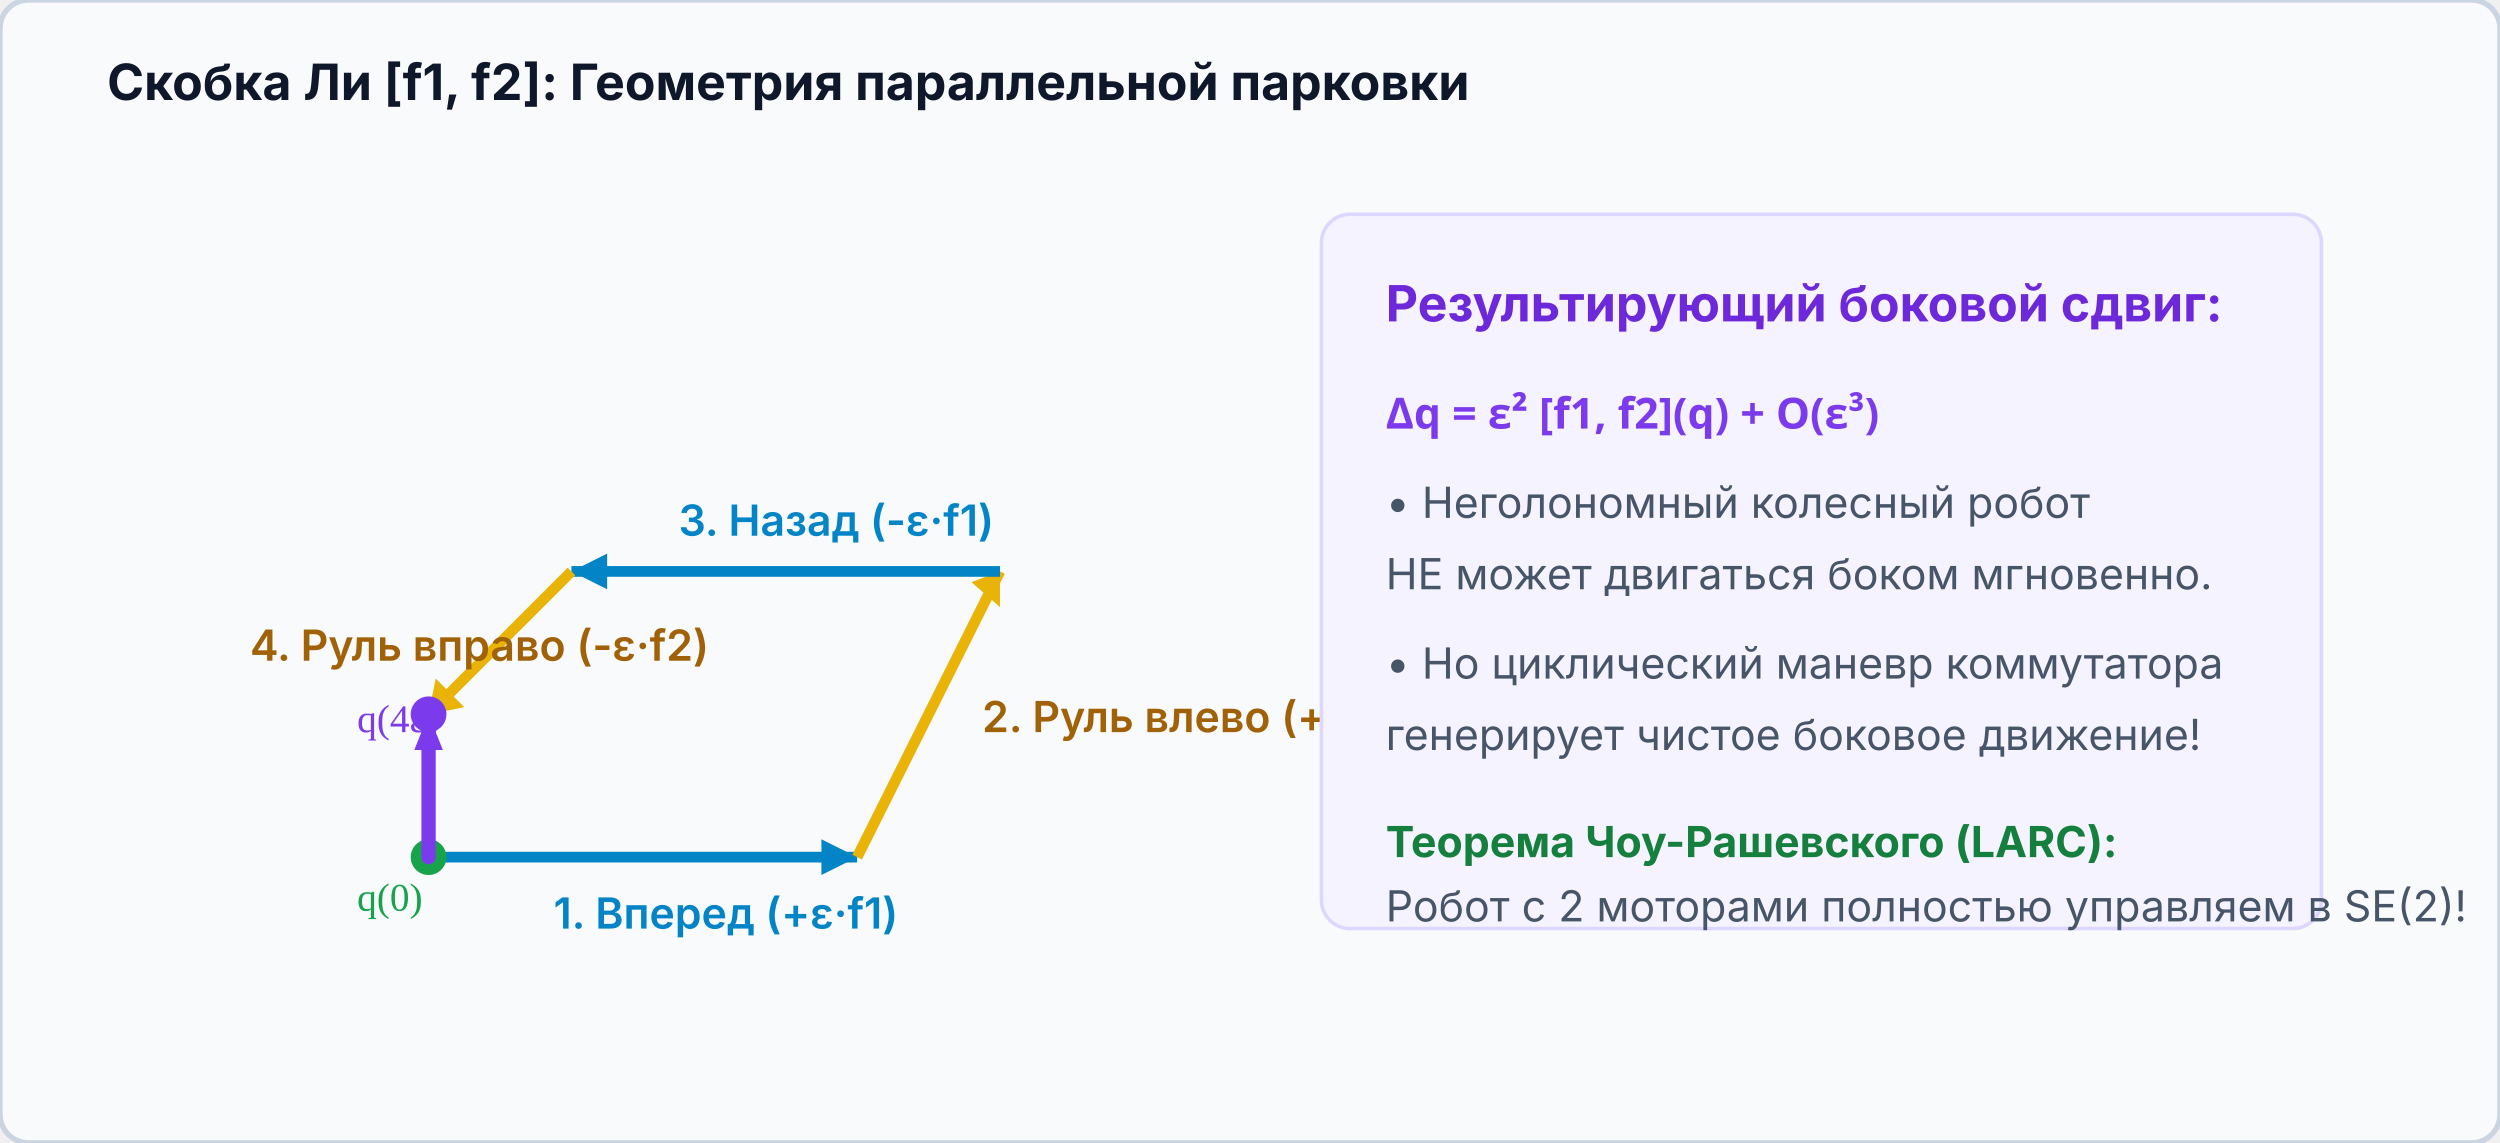
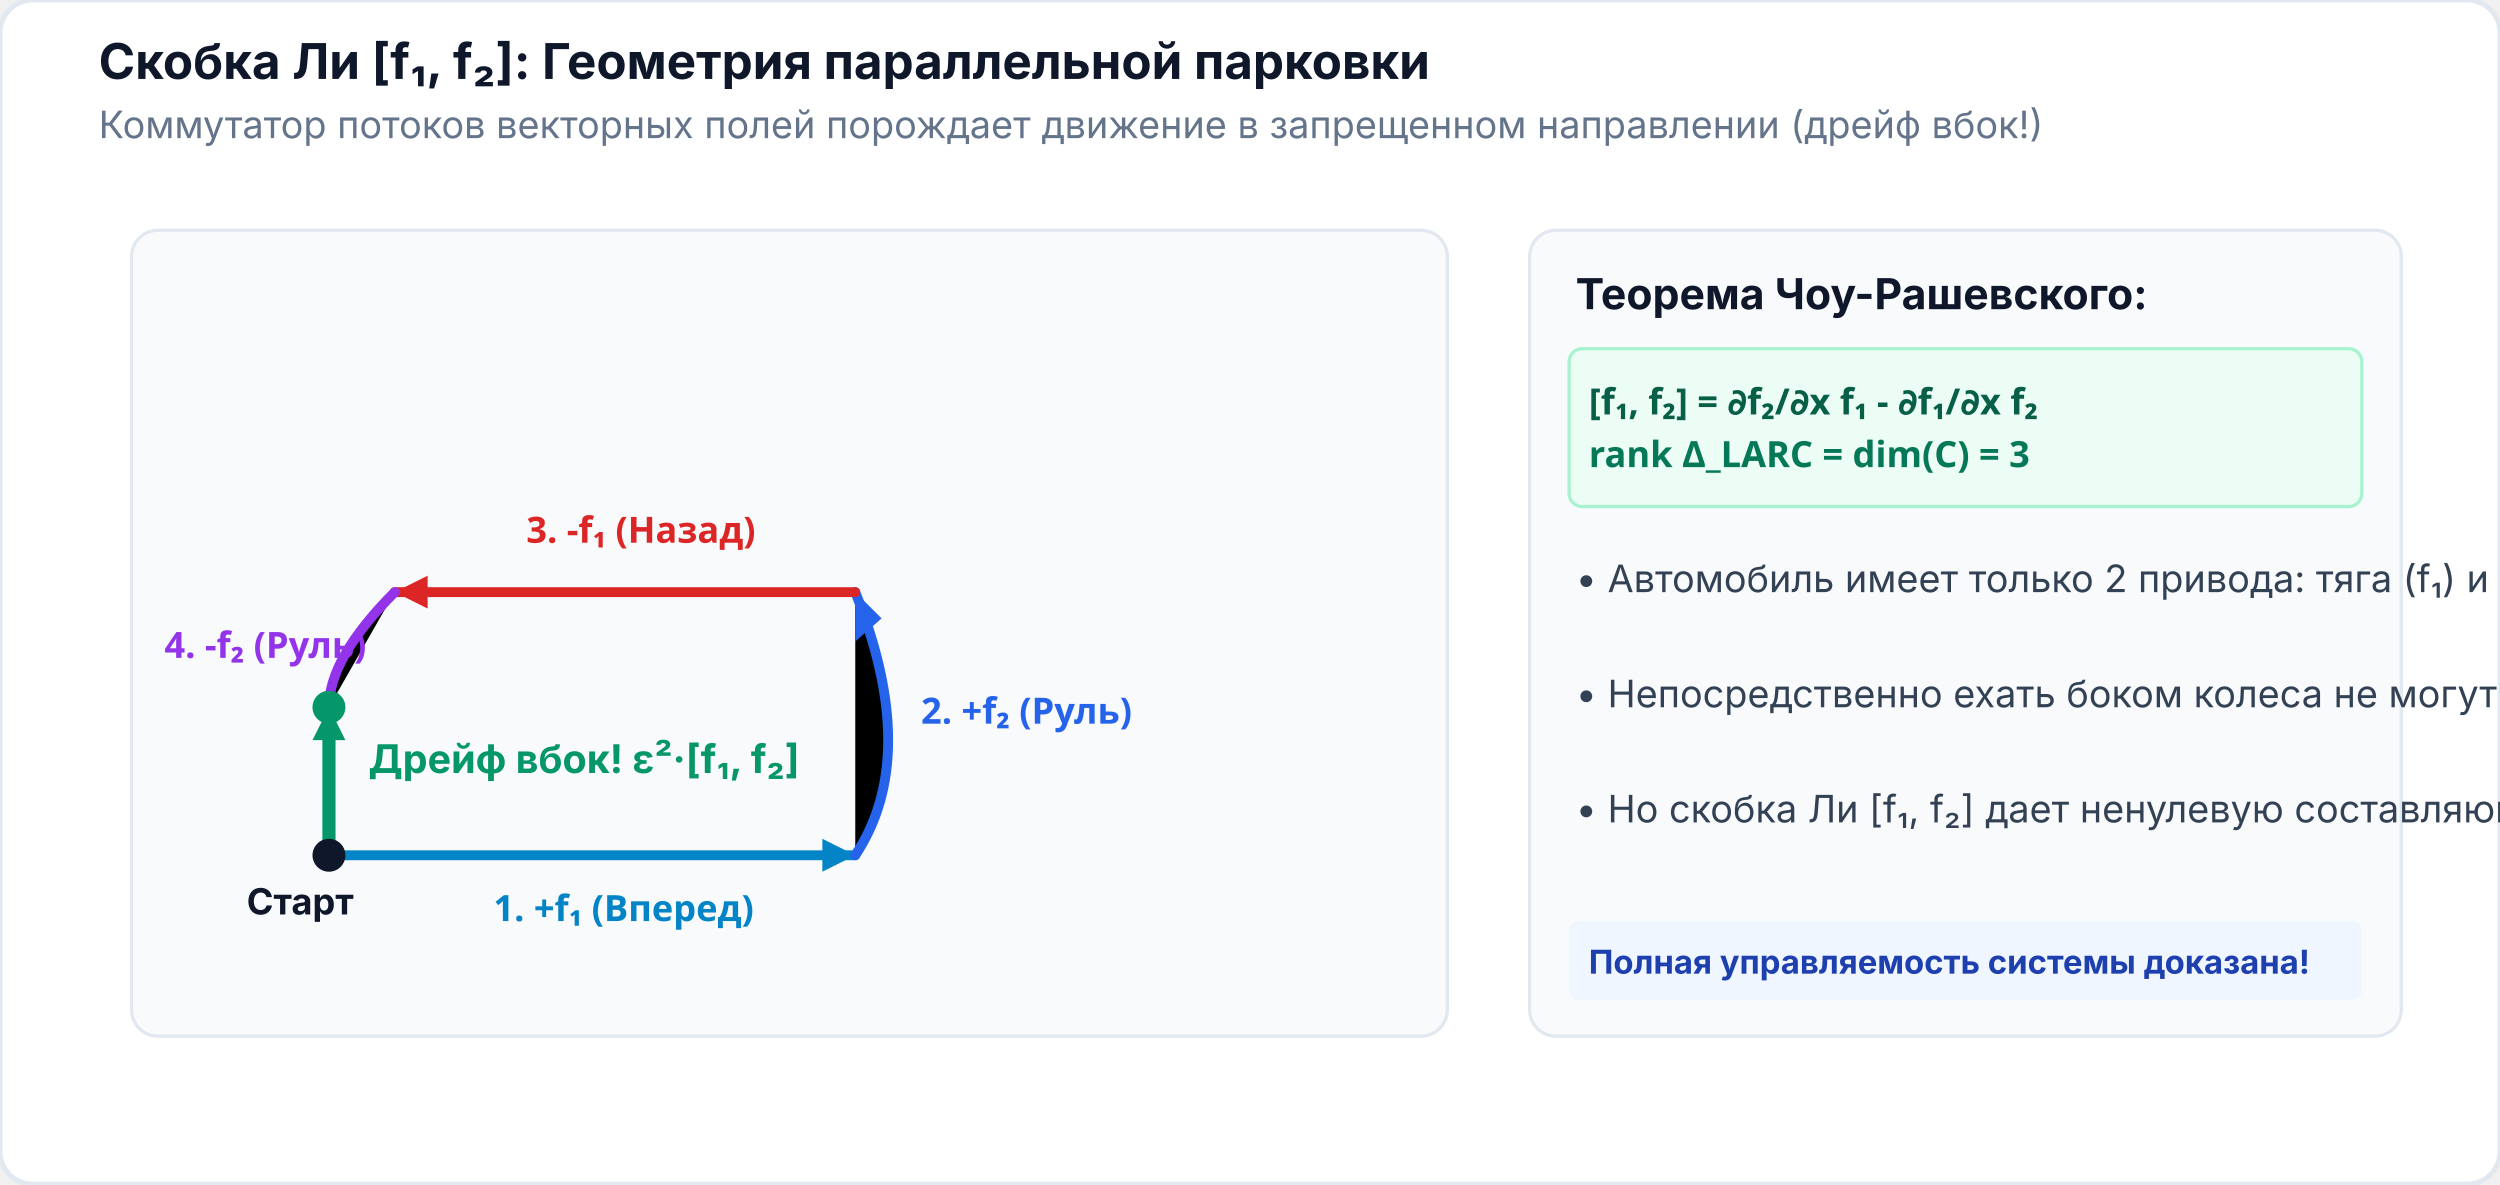
- <svg xmlns="http://www.w3.org/2000/svg" viewBox="0 0 700 320" width="100%" height="100%">
-   <rect width="100%" height="100%" rx="8" fill="#f8fafc" stroke="#cbd5e1" stroke-width="1.5" />
-   <text x="30" y="28" font-family="Inter" font-size="14" font-weight="700" fill="#0f172a">Скобка Ли [f1, f2]: Геометрия параллельной парковки</text>
-   <g transform="translate(60, 60)">
-     <path d="M60,180 L180,180" stroke="#0284c7" stroke-width="3" />
-     <polygon points="170,175 180,180 170,185" fill="#0284c7" />
-     <text x="95" y="200" font-family="Inter" font-size="12" font-weight="600" fill="#0284c7">1. Вперед (+ε·f1)</text>
-     <path d="M180,180 L220,100" stroke="#eab308" stroke-width="3" />
-     <polygon points="212,103 220,100 220,110" fill="#eab308" />
-     <text x="215" y="145" font-family="Inter" font-size="12" font-weight="600" fill="#a16207">2. Руль влево (+ε·f2)</text>
-     <path d="M220,100 L100,100" stroke="#0284c7" stroke-width="3" />
-     <polygon points="110,95 100,100 110,105" fill="#0284c7" />
-     <text x="130" y="90" font-family="Inter" font-size="12" font-weight="600" fill="#0284c7">3. Назад (-ε·f1)</text>
-     <path d="M100,100 L60,140" stroke="#eab308" stroke-width="3" />
-     <polygon points="62,130 60,140 70,138" fill="#eab308" />
-     <text x="10" y="125" font-family="Inter" font-size="12" font-weight="600" fill="#a16207">4. Руль вправо (-ε·f2)</text>
-     <circle cx="60" cy="180" r="5" fill="#16a34a" />
-     <text x="40" y="195" font-size="11" fill="#16a34a">q(0)</text>
-     <circle cx="60" cy="140" r="5" fill="#7c3aed" />
-     <text x="40" y="145" font-size="11" fill="#7c3aed">q(4ε)</text>
-     <line x1="60" y1="180" x2="60" y2="140" stroke="#7c3aed" stroke-width="4" stroke-linecap="round" />
-     <polygon points="56,150 60,140 64,150" fill="#7c3aed" />
+ <svg xmlns="http://www.w3.org/2000/svg" viewBox="0 0 760 360" width="100%" height="100%">
+   <rect width="100%" height="100%" rx="10" fill="#ffffff" stroke="#e2e8f0" stroke-width="1.5" />
+   <g transform="translate(30, 24)">
+     <text x="0" y="0" font-family="Inter, sans-serif" font-size="15" font-weight="700" fill="#0f172a">Скобка Ли [f₁, f₂]: Геометрия параллельной парковки</text>
+     <text x="0" y="18" font-family="Inter, sans-serif" font-size="11.5" fill="#64748b">Коммутатор потоков векторных полей порождает движение в запрещенном направлении (дрейф вбок!)</text>
  </g>
-   <g transform="translate(370, 60)">
-     <rect width="280" height="200" rx="8" fill="#f5f3ff" stroke="#ddd6fe" />
-     <text x="18" y="30" font-family="Inter" font-size="14" font-weight="700" fill="#6d28d9">Результирующий боковой сдвиг:</text>
-     <text x="18" y="60" font-family="JetBrains Mono" font-size="12" fill="#7c3aed" font-weight="700">Δq = ε² [f1, f2](q) + O(ε³)</text>
-     <g transform="translate(18, 85)">
-       <text x="0" y="0" font-family="Inter" font-size="12" fill="#475569">• Неголономный колесный робот</text>
-       <text x="0" y="20" font-family="Inter" font-size="12" fill="#475569">  НЕ может двигаться боком мгновенно.</text>
-       <text x="0" y="45" font-family="Inter" font-size="12" fill="#475569">• Но циклический маневр коммутатора</text>
-       <text x="0" y="65" font-family="Inter" font-size="12" fill="#475569">  генерирует чистое боковое движение!</text>
-       <text x="0" y="95" font-family="Inter" font-size="12" font-weight="700" fill="#15803d">Теорема Чоу-Рашевского (LARC):</text>
-       <text x="0" y="113" font-family="Inter" font-size="12" fill="#475569">Робот с 2 моторами полностью управляем в SE(2)!</text>
-     </g>
+   <g transform="translate(40, 70)">
+     <rect width="400" height="245" rx="8" fill="#f8fafc" stroke="#e2e8f0" stroke-width="1" />
+     <path d="M60,190 H220" stroke="#0284c7" stroke-width="3" stroke-linecap="round" />
+     <polygon points="220,190 210,185 210,195" fill="#0284c7" />
+     <text x="110" y="210" font-family="JetBrains Mono" font-size="11" font-weight="700" fill="#0284c7">1. +f₁ (Вперед)</text>
+     <path d="M220,190 Q240,160 220,110" stroke="#2563eb" stroke-width="3" stroke-linecap="round" />
+     <polygon points="220,110 228,118 220,125" fill="#2563eb" />
+     <text x="240" y="150" font-family="JetBrains Mono" font-size="11" font-weight="700" fill="#2563eb">2. +f₂ (Руль)</text>
+     <path d="M220,110 H80" stroke="#dc2626" stroke-width="3" stroke-linecap="round" />
+     <polygon points="80,110 90,105 90,115" fill="#dc2626" />
+     <text x="120" y="95" font-family="JetBrains Mono" font-size="11" font-weight="700" fill="#dc2626">3. -f₁ (Назад)</text>
+     <path d="M80,110 Q60,130 60,145" stroke="#9333ea" stroke-width="3" stroke-linecap="round" />
+     <text x="10" y="130" font-family="JetBrains Mono" font-size="11" font-weight="700" fill="#9333ea">4. -f₂ (Руль)</text>
+     <line x1="60" y1="190" x2="60" y2="145" stroke="#059669" stroke-width="4" stroke-linecap="round" />
+     <polygon points="60,145 55,155 65,155" fill="#059669" />
+     <circle cx="60" cy="190" r="5" fill="#0f172a" />
+     <text x="35" y="208" font-family="Inter" font-size="11" font-weight="700" fill="#0f172a">Старт</text>
+     <circle cx="60" cy="145" r="5" fill="#059669" />
+     <text x="72" y="165" font-family="Inter" font-size="12" font-weight="700" fill="#059669">Дрейф вбок! ε²·[f₁, f₂]</text>
+   </g>
+   <g transform="translate(465, 70)">
+     <rect width="265" height="245" rx="8" fill="#f8fafc" stroke="#e2e8f0" stroke-width="1" />
+     <text x="14" y="24" font-family="Inter" font-size="13" font-weight="700" fill="#0f172a">Теорема Чоу-Рашевского:</text>
+     <rect x="12" y="36" width="241" height="48" rx="4" fill="#ecfdf5" stroke="#a7f3d0" stroke-width="1" />
+     <text x="18" y="56" font-family="JetBrains Mono" font-size="11" font-weight="700" fill="#065f46">[f₁, f₂] = ∂f₂/∂x f₁ - ∂f₁/∂x f₂</text>
+     <text x="18" y="72" font-family="JetBrains Mono" font-size="11" font-weight="700" fill="#047857">rank Δ_LARC = dim(C) = 3</text>
+     <text x="14" y="110" font-family="Inter" font-size="11.5" fill="#334155">• Автомобиль имеет только 2 привода: тяга (f₁) и руление (f₂).</text>
+     <text x="14" y="145" font-family="Inter" font-size="11.5" fill="#334155">• Непосредственно ехать боком колеса не могут (чистое качение).</text>
+     <text x="14" y="180" font-family="Inter" font-size="11.5" fill="#334155">• Но скобка Ли [f₁, f₂] дает ненулевую составляющую в направлении оси Y!</text>
+     <rect x="12" y="210" width="241" height="24" rx="3" fill="#eff6ff" />
+     <text x="18" y="226" font-family="Inter" font-size="10" font-weight="700" fill="#1e40af">Полная управляемость системы доказана!</text>
  </g>
</svg>
